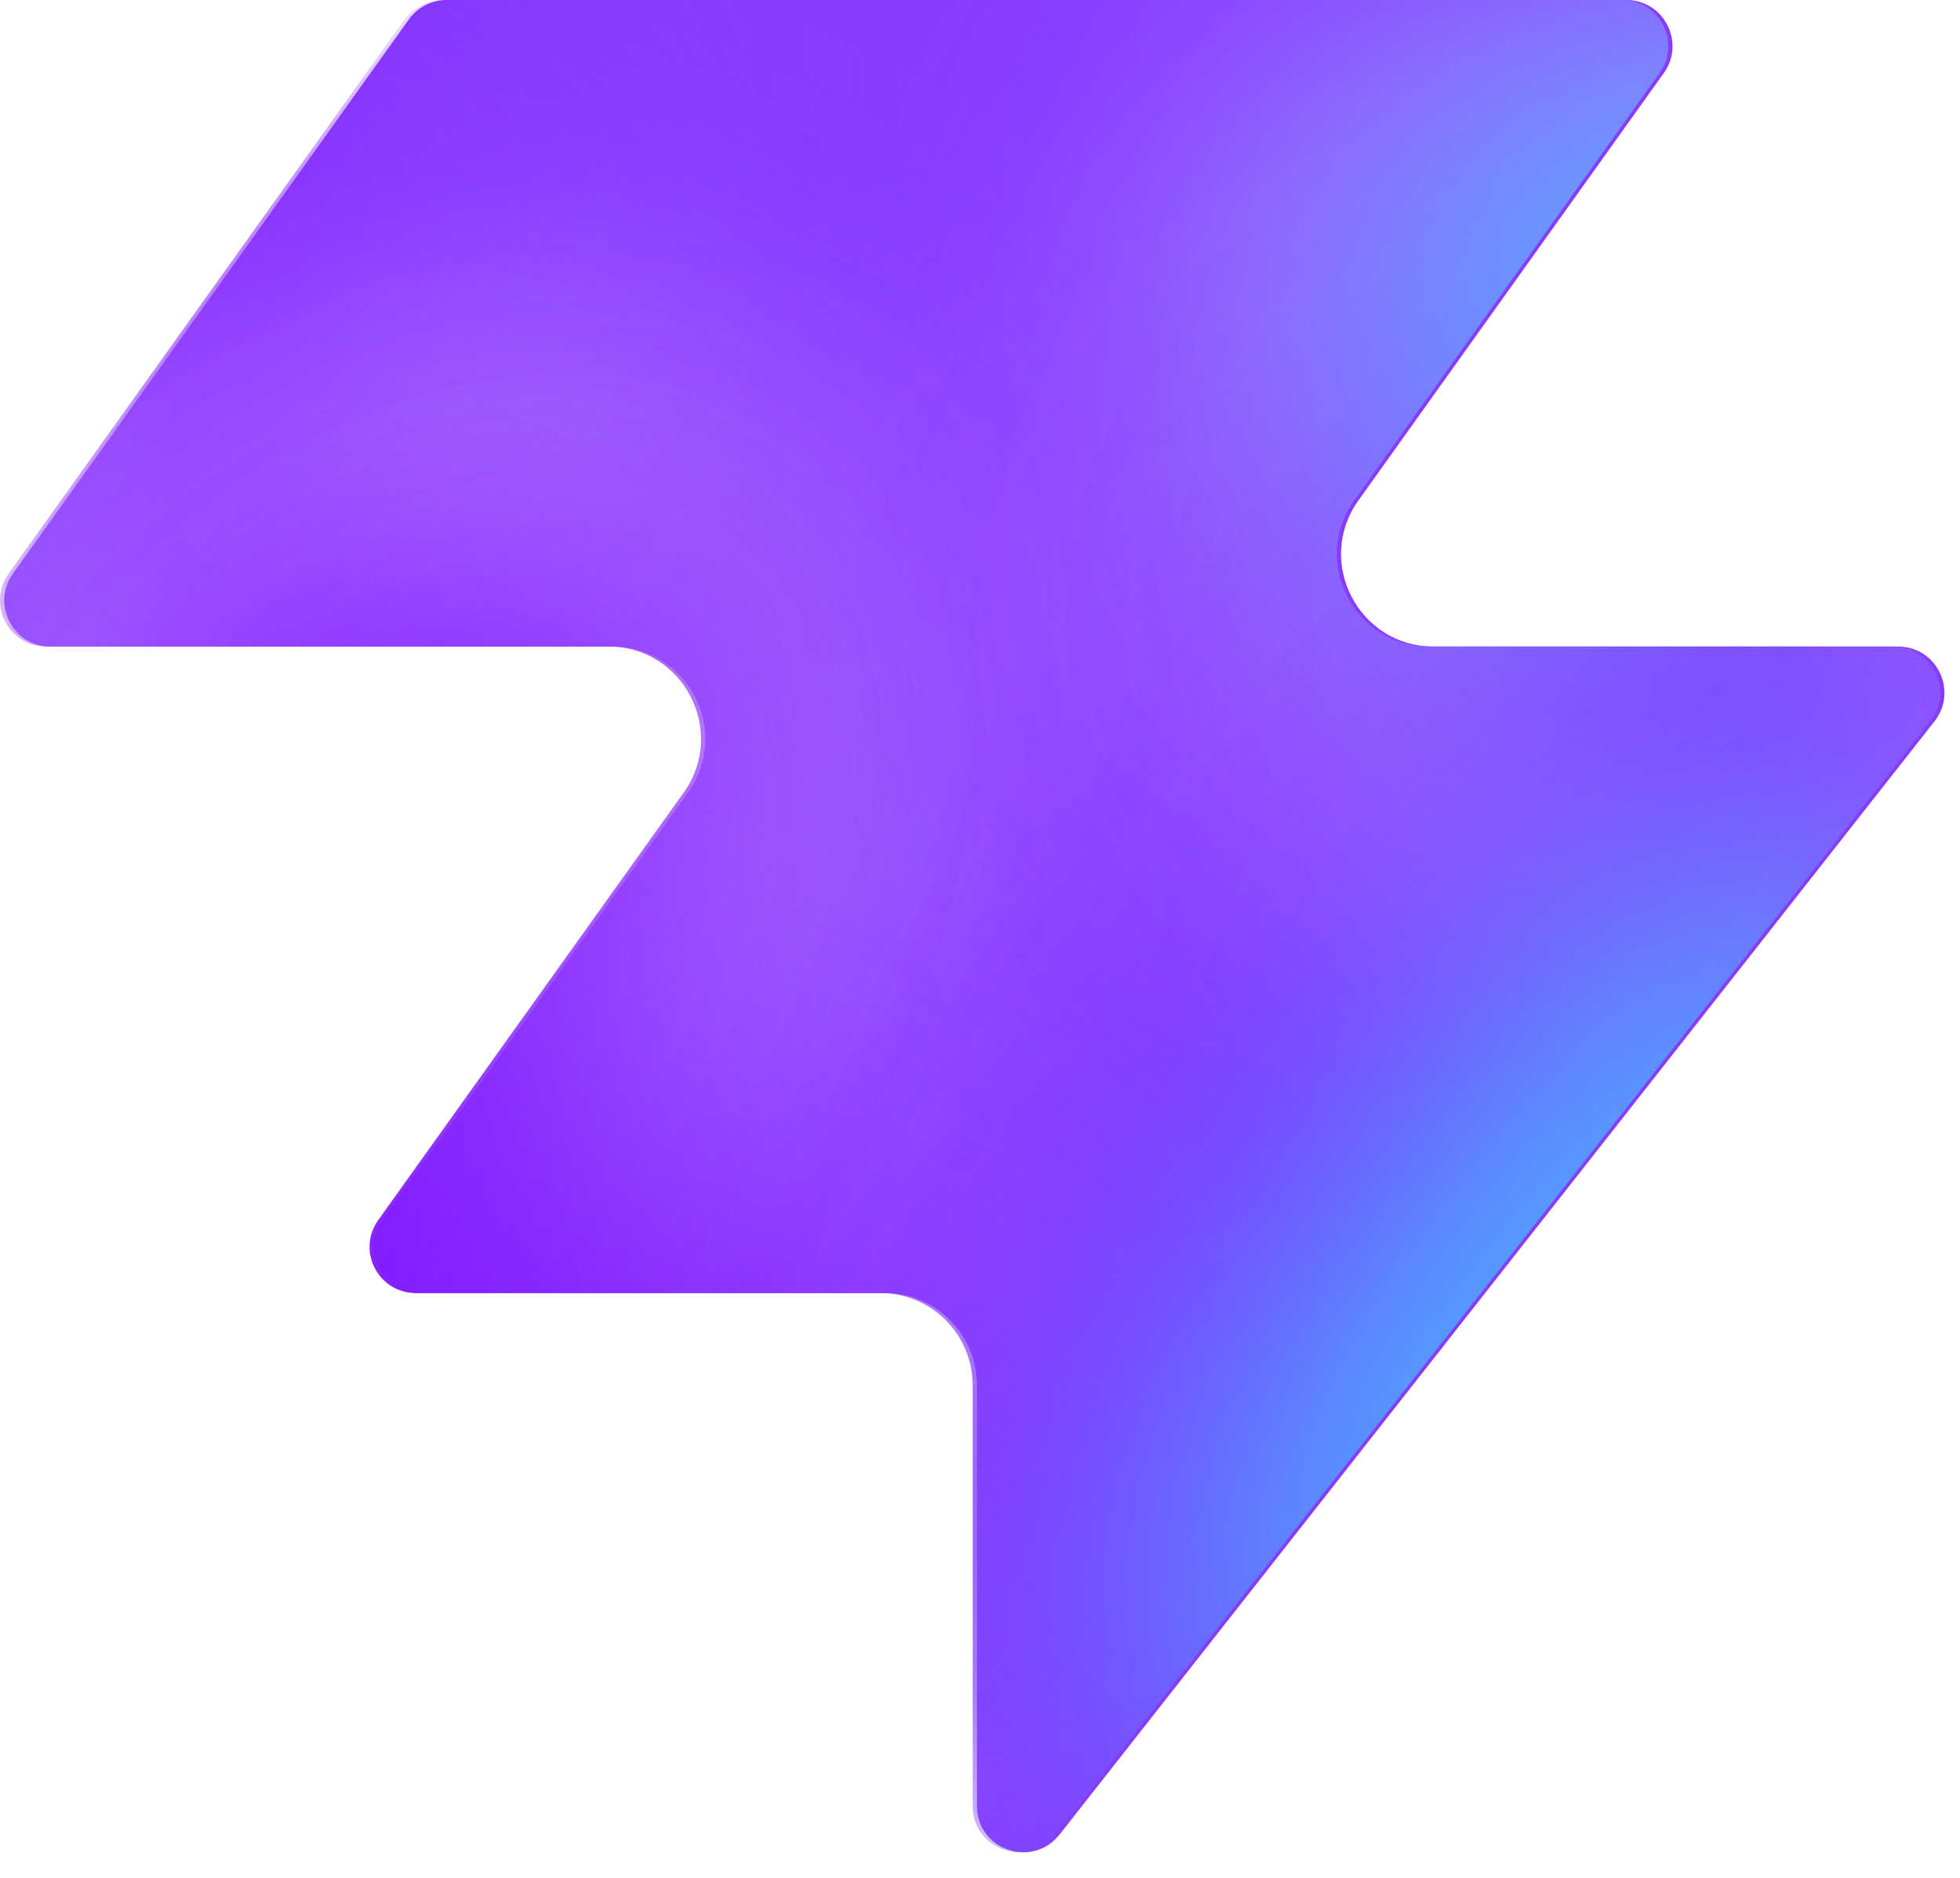
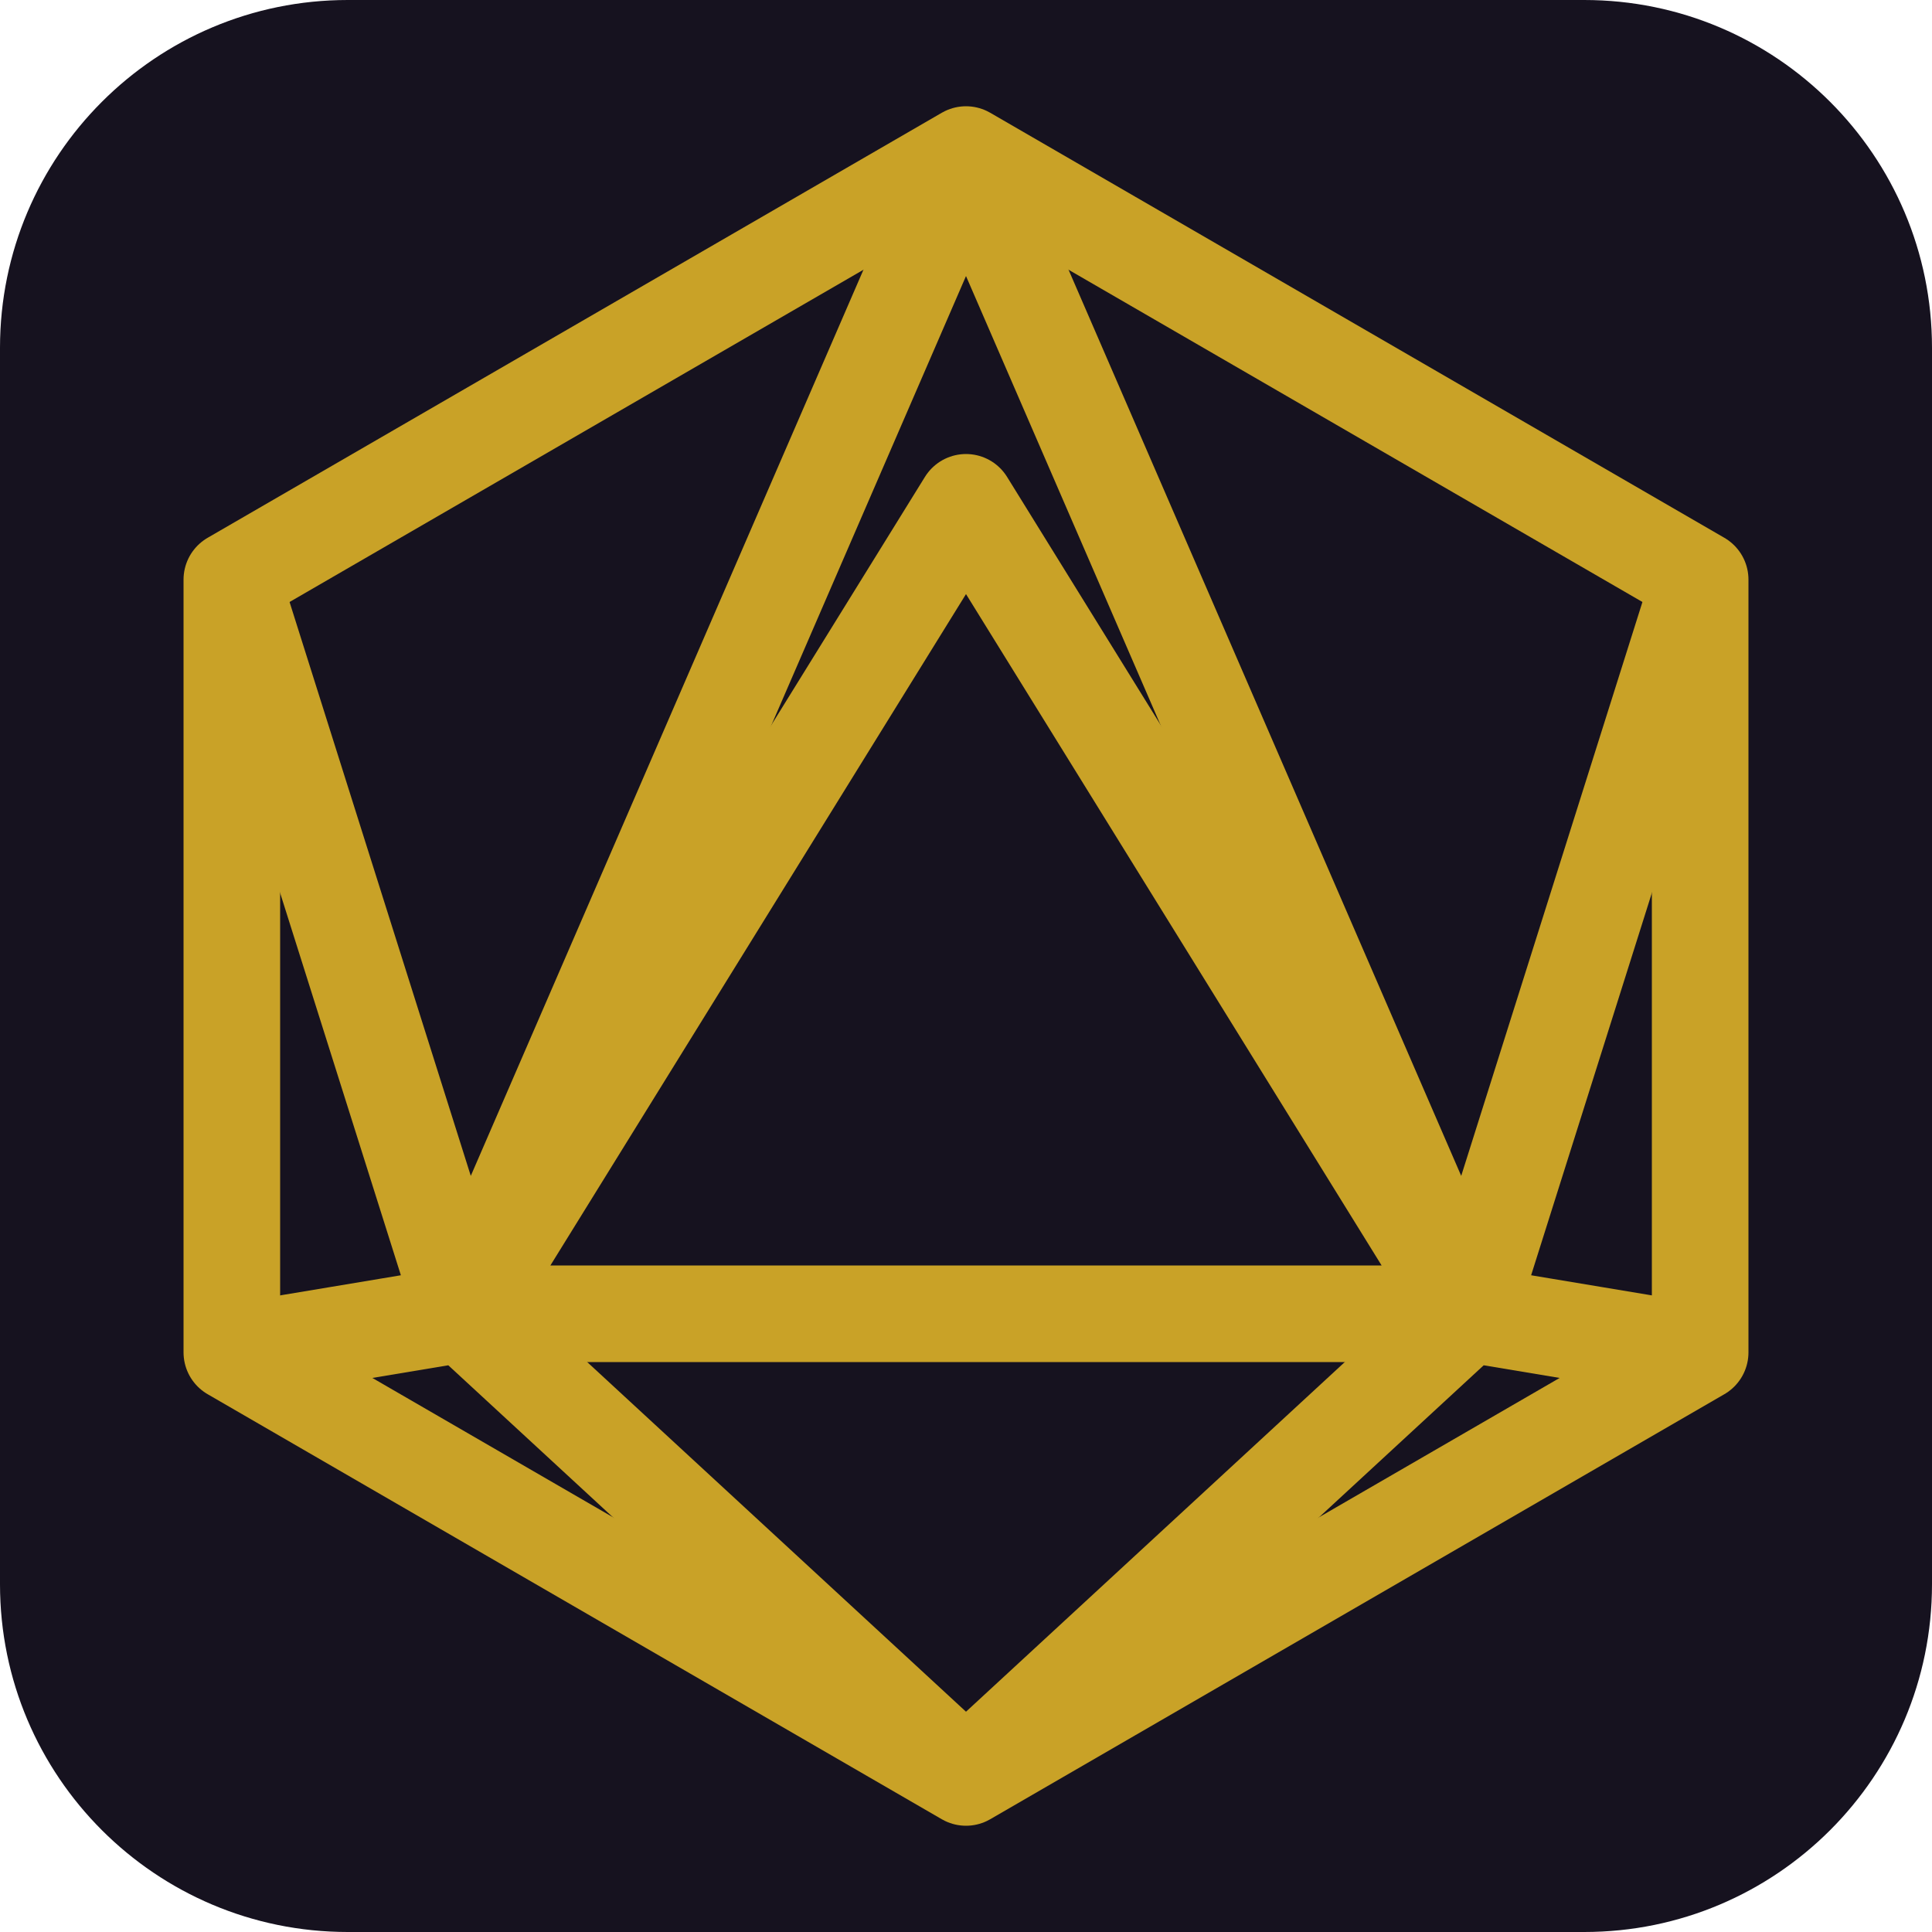
- <svg xmlns="http://www.w3.org/2000/svg" width="48" height="46" fill="none" viewBox="0 0 48 46">
-   <path fill="#863bff" d="M25.946 44.938c-.664.845-2.021.375-2.021-.698V33.937a2.26 2.26 0 0 0-2.262-2.262H10.287c-.92 0-1.456-1.04-.92-1.788l7.48-10.471c1.07-1.497 0-3.578-1.842-3.578H1.237c-.92 0-1.456-1.04-.92-1.788L10.013.474c.214-.297.556-.474.92-.474h28.894c.92 0 1.456 1.04.92 1.788l-7.48 10.471c-1.07 1.498 0 3.579 1.842 3.579h11.377c.943 0 1.473 1.088.89 1.83L25.947 44.94z" style="fill:#863bff;fill:color(display-p3 .525 .23 1);fill-opacity:1" />
-   <mask id="a" width="48" height="46" x="0" y="0" maskUnits="userSpaceOnUse" style="mask-type:alpha">
-     <path fill="#000" d="M25.842 44.938c-.664.844-2.021.375-2.021-.698V33.937a2.26 2.26 0 0 0-2.262-2.262H10.183c-.92 0-1.456-1.04-.92-1.788l7.48-10.471c1.07-1.498 0-3.579-1.842-3.579H1.133c-.92 0-1.456-1.04-.92-1.787L9.91.473c.214-.297.556-.474.92-.474h28.894c.92 0 1.456 1.04.92 1.788l-7.48 10.471c-1.07 1.498 0 3.578 1.842 3.578h11.377c.943 0 1.473 1.088.89 1.832L25.843 44.94z" style="fill:#000;fill-opacity:1" />
-   </mask>
-   <g mask="url(#a)">
-     <g filter="url(#b)">
-       <ellipse cx="5.508" cy="14.704" fill="#ede6ff" rx="5.508" ry="14.704" style="fill:#ede6ff;fill:color(display-p3 .927 .903 1);fill-opacity:1" transform="matrix(.00324 1 1 -.00324 -4.47 31.516)" />
-     </g>
-     <g filter="url(#c)">
-       <ellipse cx="10.399" cy="29.851" fill="#ede6ff" rx="10.399" ry="29.851" style="fill:#ede6ff;fill:color(display-p3 .927 .903 1);fill-opacity:1" transform="matrix(.00324 1 1 -.00324 -39.328 7.883)" />
-     </g>
-     <g filter="url(#d)">
-       <ellipse cx="5.508" cy="30.487" fill="#7e14ff" rx="5.508" ry="30.487" style="fill:#7e14ff;fill:color(display-p3 .492 .077 1);fill-opacity:1" transform="rotate(89.814 -25.913 -14.639)scale(1 -1)" />
-     </g>
-     <g filter="url(#e)">
-       <ellipse cx="5.508" cy="30.599" fill="#7e14ff" rx="5.508" ry="30.599" style="fill:#7e14ff;fill:color(display-p3 .492 .077 1);fill-opacity:1" transform="rotate(89.814 -32.644 -3.334)scale(1 -1)" />
-     </g>
-     <g filter="url(#f)">
-       <ellipse cx="5.508" cy="30.599" fill="#7e14ff" rx="5.508" ry="30.599" style="fill:#7e14ff;fill:color(display-p3 .492 .077 1);fill-opacity:1" transform="matrix(.00324 1 1 -.00324 -34.34 30.47)" />
-     </g>
-     <g filter="url(#g)">
-       <ellipse cx="14.072" cy="22.078" fill="#ede6ff" rx="14.072" ry="22.078" style="fill:#ede6ff;fill:color(display-p3 .927 .903 1);fill-opacity:1" transform="rotate(93.35 24.506 48.493)scale(-1 1)" />
-     </g>
-     <g filter="url(#h)">
-       <ellipse cx="3.47" cy="21.501" fill="#7e14ff" rx="3.47" ry="21.501" style="fill:#7e14ff;fill:color(display-p3 .492 .077 1);fill-opacity:1" transform="rotate(89.009 28.708 47.59)scale(-1 1)" />
-     </g>
-     <g filter="url(#i)">
-       <ellipse cx="3.47" cy="21.501" fill="#7e14ff" rx="3.47" ry="21.501" style="fill:#7e14ff;fill:color(display-p3 .492 .077 1);fill-opacity:1" transform="rotate(89.009 28.708 47.59)scale(-1 1)" />
-     </g>
-     <g filter="url(#j)">
-       <ellipse cx=".387" cy="8.972" fill="#7e14ff" rx="4.407" ry="29.108" style="fill:#7e14ff;fill:color(display-p3 .492 .077 1);fill-opacity:1" transform="rotate(39.51 .387 8.972)" />
-     </g>
-     <g filter="url(#k)">
-       <ellipse cx="47.523" cy="-6.092" fill="#7e14ff" rx="4.407" ry="29.108" style="fill:#7e14ff;fill:color(display-p3 .492 .077 1);fill-opacity:1" transform="rotate(37.892 47.523 -6.092)" />
-     </g>
-     <g filter="url(#l)">
-       <ellipse cx="41.412" cy="6.333" fill="#47bfff" rx="5.971" ry="9.665" style="fill:#47bfff;fill:color(display-p3 .28 .748 1);fill-opacity:1" transform="rotate(37.892 41.412 6.333)" />
-     </g>
-     <g filter="url(#m)">
-       <ellipse cx="-1.879" cy="38.332" fill="#7e14ff" rx="4.407" ry="29.108" style="fill:#7e14ff;fill:color(display-p3 .492 .077 1);fill-opacity:1" transform="rotate(37.892 -1.88 38.332)" />
-     </g>
-     <g filter="url(#n)">
-       <ellipse cx="-1.879" cy="38.332" fill="#7e14ff" rx="4.407" ry="29.108" style="fill:#7e14ff;fill:color(display-p3 .492 .077 1);fill-opacity:1" transform="rotate(37.892 -1.88 38.332)" />
-     </g>
-     <g filter="url(#o)">
-       <ellipse cx="35.651" cy="29.907" fill="#7e14ff" rx="4.407" ry="29.108" style="fill:#7e14ff;fill:color(display-p3 .492 .077 1);fill-opacity:1" transform="rotate(37.892 35.651 29.907)" />
-     </g>
-     <g filter="url(#p)">
-       <ellipse cx="38.418" cy="32.4" fill="#47bfff" rx="5.971" ry="15.297" style="fill:#47bfff;fill:color(display-p3 .28 .748 1);fill-opacity:1" transform="rotate(37.892 38.418 32.4)" />
-     </g>
+ <svg xmlns="http://www.w3.org/2000/svg" viewBox="0 0 100 100">
+   <rect width="100" height="100" rx="18" fill="#16121f" />
+   <g fill="none" stroke="#c9a227" stroke-width="5" stroke-linejoin="round">
+     <path d="M50 8 L88 30 L88 70 L50 92 L12 70 L12 30 Z" />
+     <path d="M50 26 L76 68 L24 68 Z" />
+     <path d="M50 8 L24 68 M50 8 L76 68 M12 30 L24 68 M88 30 L76 68 M12 70 L24 68 M88 70 L76 68 M50 92 L24 68 M50 92 L76 68" />
  </g>
-   <defs>
-     <filter id="b" width="60.045" height="41.654" x="-19.77" y="16.149" color-interpolation-filters="sRGB" filterUnits="userSpaceOnUse">
-       <feFlood flood-opacity="0" result="BackgroundImageFix" />
-       <feBlend in="SourceGraphic" in2="BackgroundImageFix" result="shape" />
-       <feGaussianBlur result="effect1_foregroundBlur_2002_17158" stdDeviation="7.659" />
-     </filter>
-     <filter id="c" width="90.34" height="51.437" x="-54.613" y="-7.533" color-interpolation-filters="sRGB" filterUnits="userSpaceOnUse">
-       <feFlood flood-opacity="0" result="BackgroundImageFix" />
-       <feBlend in="SourceGraphic" in2="BackgroundImageFix" result="shape" />
-       <feGaussianBlur result="effect1_foregroundBlur_2002_17158" stdDeviation="7.659" />
-     </filter>
-     <filter id="d" width="79.355" height="29.4" x="-49.64" y="2.03" color-interpolation-filters="sRGB" filterUnits="userSpaceOnUse">
-       <feFlood flood-opacity="0" result="BackgroundImageFix" />
-       <feBlend in="SourceGraphic" in2="BackgroundImageFix" result="shape" />
-       <feGaussianBlur result="effect1_foregroundBlur_2002_17158" stdDeviation="4.596" />
-     </filter>
-     <filter id="e" width="79.579" height="29.4" x="-45.045" y="20.029" color-interpolation-filters="sRGB" filterUnits="userSpaceOnUse">
-       <feFlood flood-opacity="0" result="BackgroundImageFix" />
-       <feBlend in="SourceGraphic" in2="BackgroundImageFix" result="shape" />
-       <feGaussianBlur result="effect1_foregroundBlur_2002_17158" stdDeviation="4.596" />
-     </filter>
-     <filter id="f" width="79.579" height="29.4" x="-43.513" y="21.178" color-interpolation-filters="sRGB" filterUnits="userSpaceOnUse">
-       <feFlood flood-opacity="0" result="BackgroundImageFix" />
-       <feBlend in="SourceGraphic" in2="BackgroundImageFix" result="shape" />
-       <feGaussianBlur result="effect1_foregroundBlur_2002_17158" stdDeviation="4.596" />
-     </filter>
-     <filter id="g" width="74.749" height="58.852" x="15.756" y="-17.901" color-interpolation-filters="sRGB" filterUnits="userSpaceOnUse">
-       <feFlood flood-opacity="0" result="BackgroundImageFix" />
-       <feBlend in="SourceGraphic" in2="BackgroundImageFix" result="shape" />
-       <feGaussianBlur result="effect1_foregroundBlur_2002_17158" stdDeviation="7.659" />
-     </filter>
-     <filter id="h" width="61.377" height="25.362" x="23.548" y="2.284" color-interpolation-filters="sRGB" filterUnits="userSpaceOnUse">
-       <feFlood flood-opacity="0" result="BackgroundImageFix" />
-       <feBlend in="SourceGraphic" in2="BackgroundImageFix" result="shape" />
-       <feGaussianBlur result="effect1_foregroundBlur_2002_17158" stdDeviation="4.596" />
-     </filter>
-     <filter id="i" width="61.377" height="25.362" x="23.548" y="2.284" color-interpolation-filters="sRGB" filterUnits="userSpaceOnUse">
-       <feFlood flood-opacity="0" result="BackgroundImageFix" />
-       <feBlend in="SourceGraphic" in2="BackgroundImageFix" result="shape" />
-       <feGaussianBlur result="effect1_foregroundBlur_2002_17158" stdDeviation="4.596" />
-     </filter>
-     <filter id="j" width="56.045" height="63.649" x="-27.636" y="-22.853" color-interpolation-filters="sRGB" filterUnits="userSpaceOnUse">
-       <feFlood flood-opacity="0" result="BackgroundImageFix" />
-       <feBlend in="SourceGraphic" in2="BackgroundImageFix" result="shape" />
-       <feGaussianBlur result="effect1_foregroundBlur_2002_17158" stdDeviation="4.596" />
-     </filter>
-     <filter id="k" width="54.814" height="64.646" x="20.116" y="-38.415" color-interpolation-filters="sRGB" filterUnits="userSpaceOnUse">
-       <feFlood flood-opacity="0" result="BackgroundImageFix" />
-       <feBlend in="SourceGraphic" in2="BackgroundImageFix" result="shape" />
-       <feGaussianBlur result="effect1_foregroundBlur_2002_17158" stdDeviation="4.596" />
-     </filter>
-     <filter id="l" width="33.541" height="35.313" x="24.641" y="-11.323" color-interpolation-filters="sRGB" filterUnits="userSpaceOnUse">
-       <feFlood flood-opacity="0" result="BackgroundImageFix" />
-       <feBlend in="SourceGraphic" in2="BackgroundImageFix" result="shape" />
-       <feGaussianBlur result="effect1_foregroundBlur_2002_17158" stdDeviation="4.596" />
-     </filter>
-     <filter id="m" width="54.814" height="64.646" x="-29.286" y="6.009" color-interpolation-filters="sRGB" filterUnits="userSpaceOnUse">
-       <feFlood flood-opacity="0" result="BackgroundImageFix" />
-       <feBlend in="SourceGraphic" in2="BackgroundImageFix" result="shape" />
-       <feGaussianBlur result="effect1_foregroundBlur_2002_17158" stdDeviation="4.596" />
-     </filter>
-     <filter id="n" width="54.814" height="64.646" x="-29.286" y="6.009" color-interpolation-filters="sRGB" filterUnits="userSpaceOnUse">
-       <feFlood flood-opacity="0" result="BackgroundImageFix" />
-       <feBlend in="SourceGraphic" in2="BackgroundImageFix" result="shape" />
-       <feGaussianBlur result="effect1_foregroundBlur_2002_17158" stdDeviation="4.596" />
-     </filter>
-     <filter id="o" width="54.814" height="64.646" x="8.244" y="-2.416" color-interpolation-filters="sRGB" filterUnits="userSpaceOnUse">
-       <feFlood flood-opacity="0" result="BackgroundImageFix" />
-       <feBlend in="SourceGraphic" in2="BackgroundImageFix" result="shape" />
-       <feGaussianBlur result="effect1_foregroundBlur_2002_17158" stdDeviation="4.596" />
-     </filter>
-     <filter id="p" width="39.409" height="43.623" x="18.713" y="10.588" color-interpolation-filters="sRGB" filterUnits="userSpaceOnUse">
-       <feFlood flood-opacity="0" result="BackgroundImageFix" />
-       <feBlend in="SourceGraphic" in2="BackgroundImageFix" result="shape" />
-       <feGaussianBlur result="effect1_foregroundBlur_2002_17158" stdDeviation="4.596" />
-     </filter>
-   </defs>
</svg>
